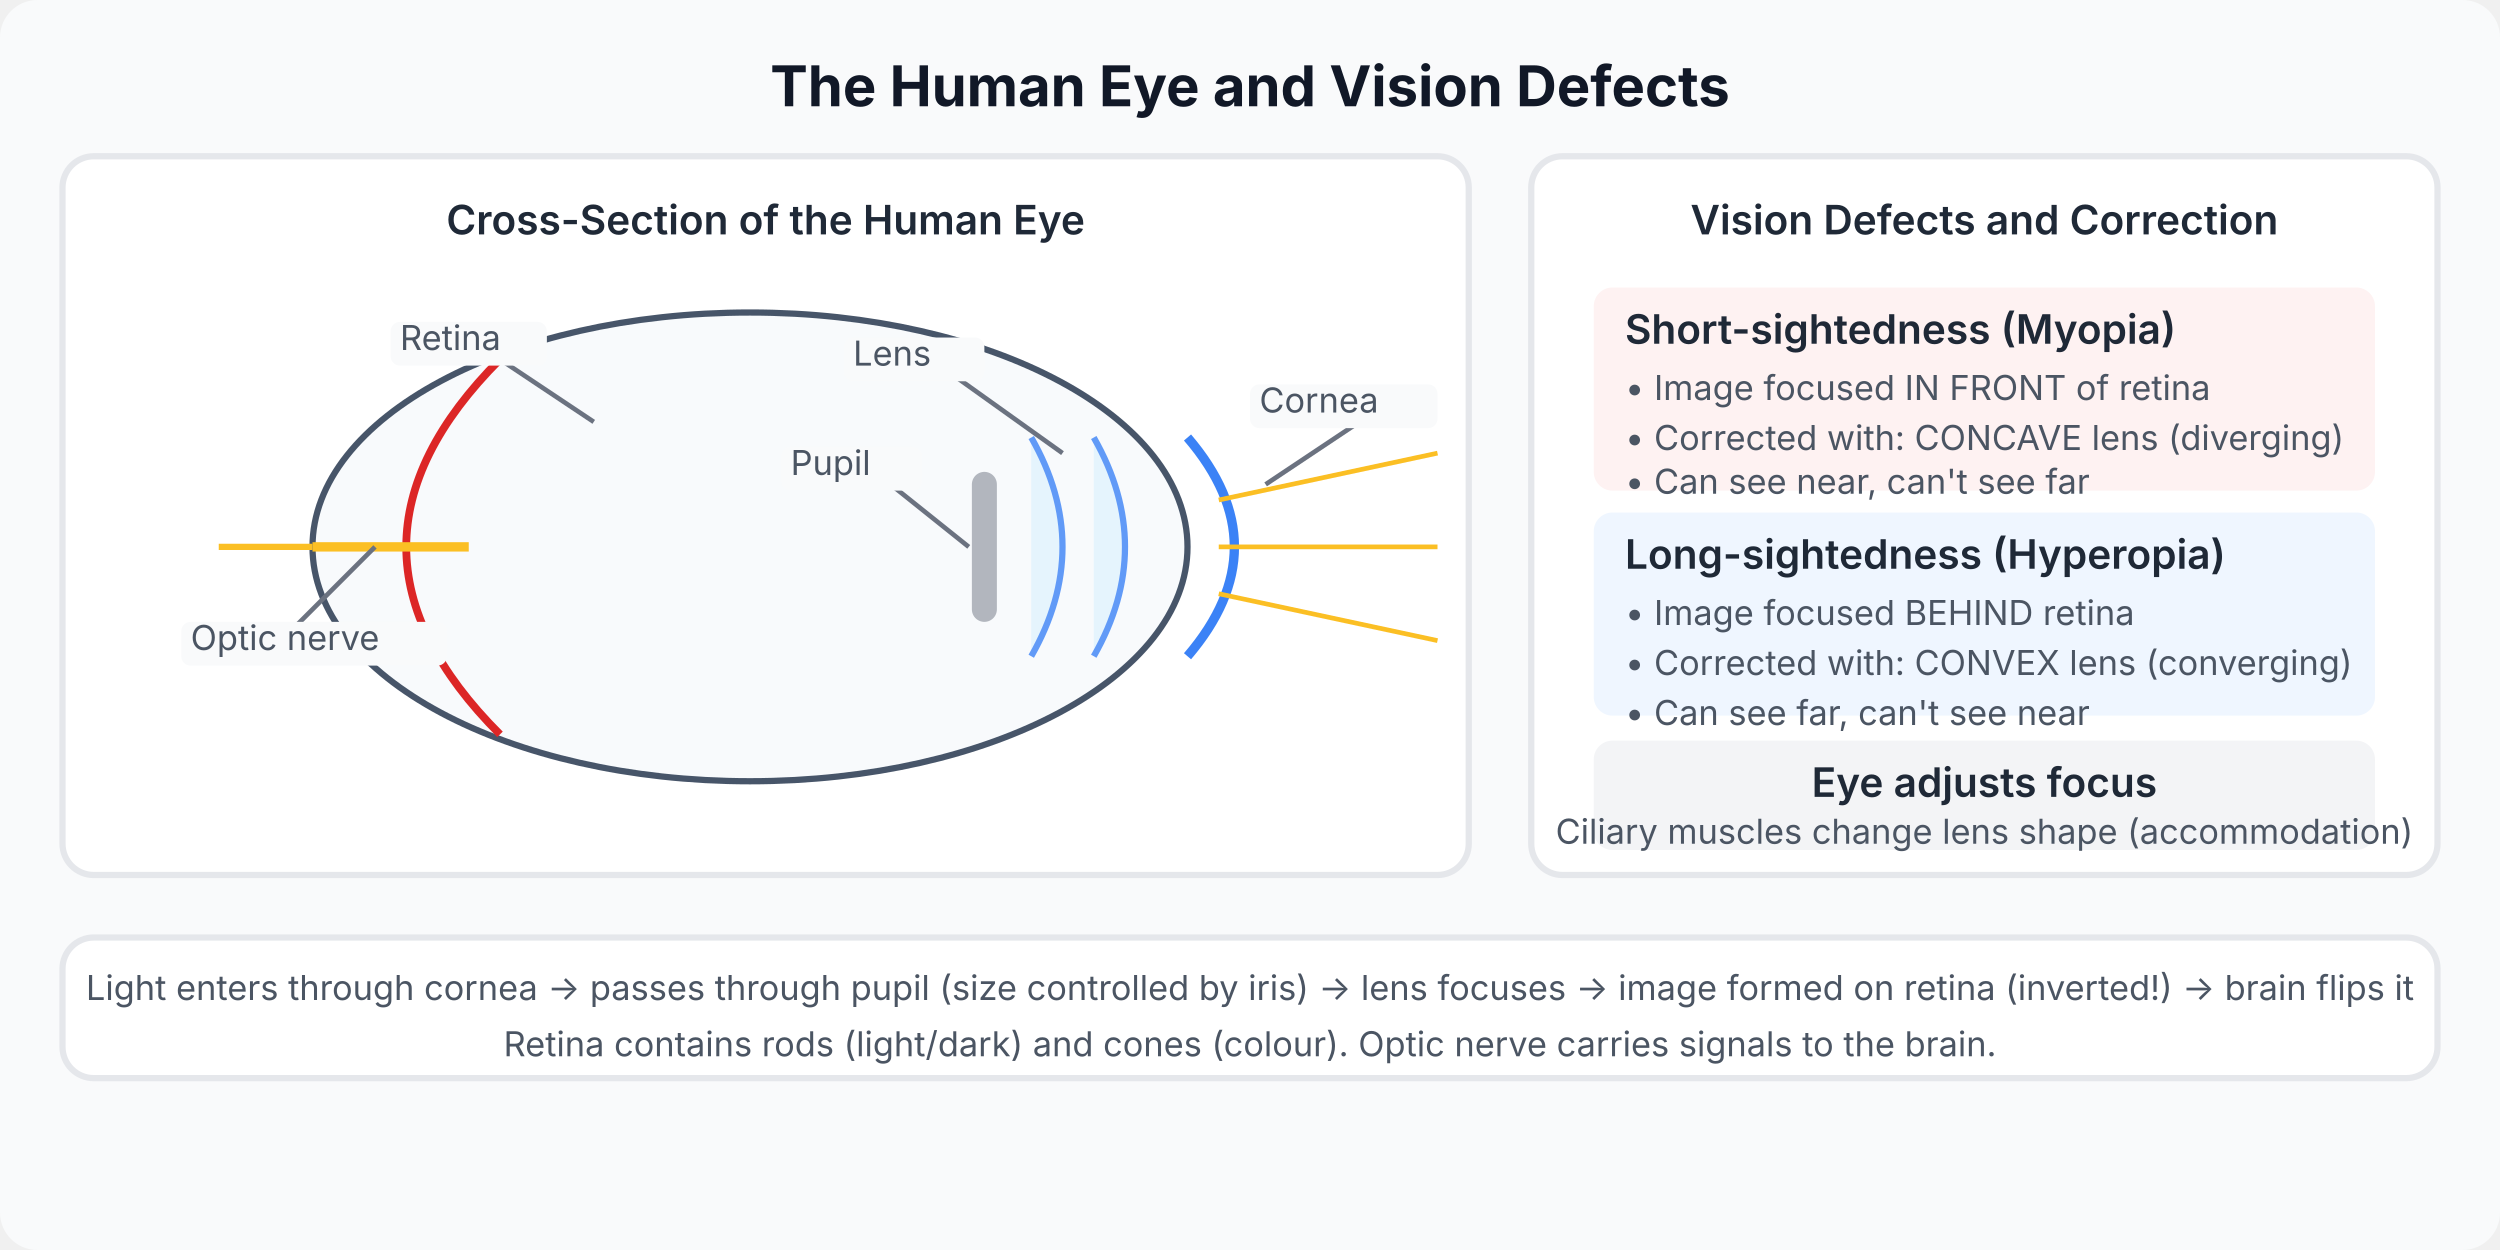
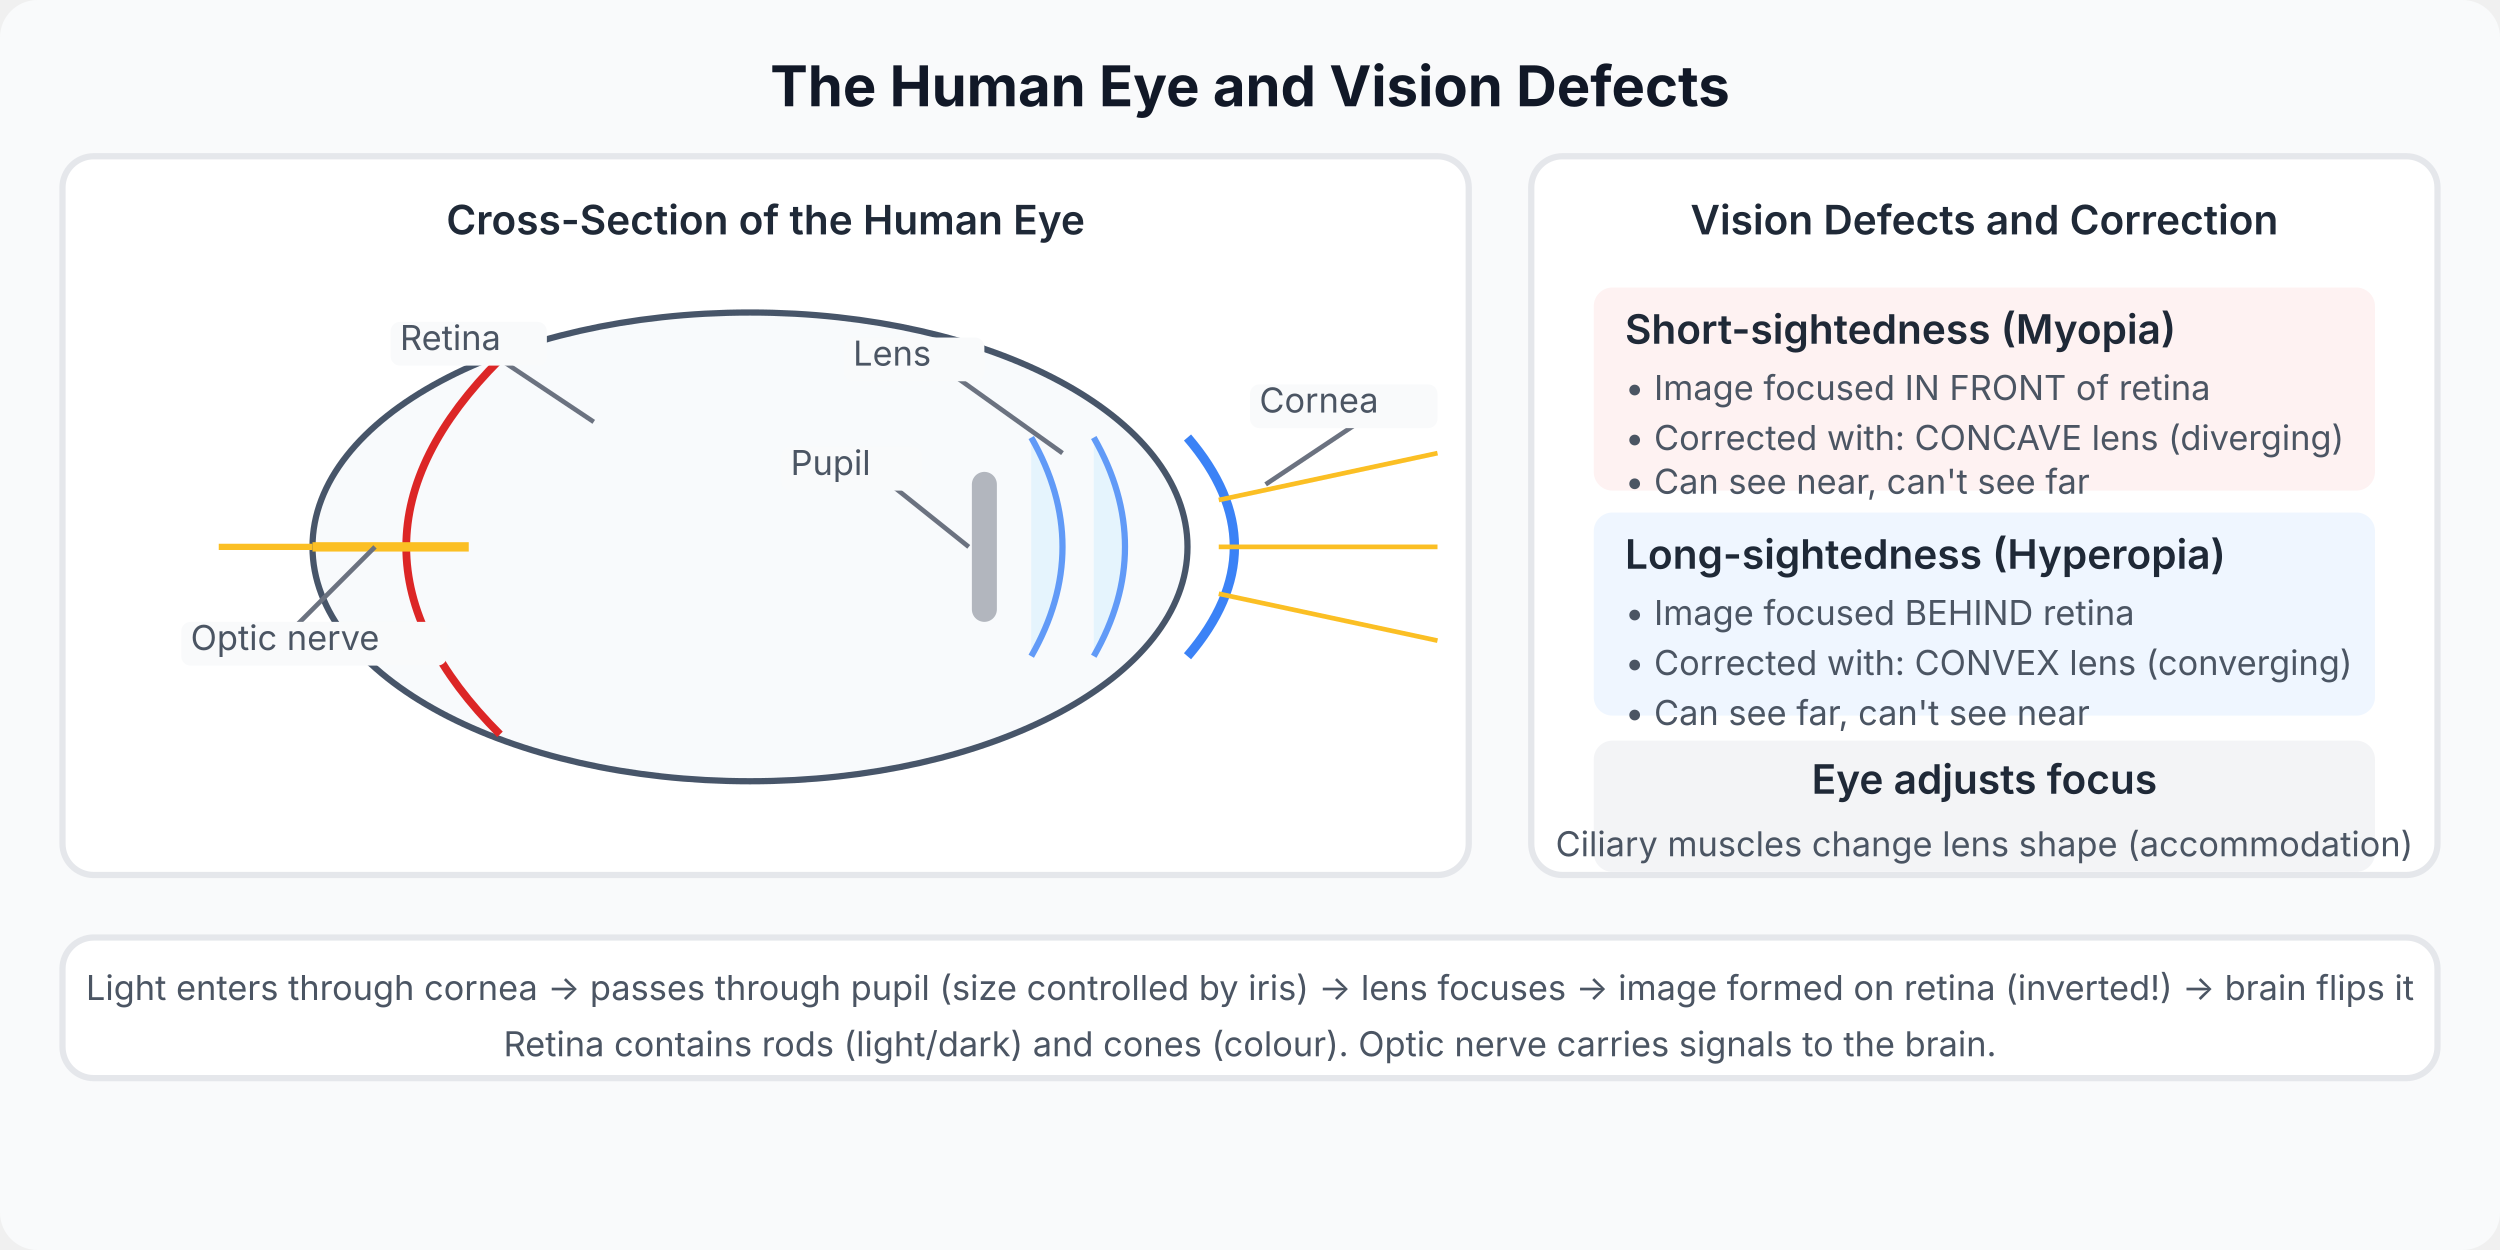
<svg xmlns="http://www.w3.org/2000/svg" viewBox="0 0 800 400" role="img" aria-labelledby="title desc">
  <defs>
    <style>
      .title { font-family: system-ui, -apple-system, BlinkMacSystemFont, sans-serif; font-size: 18px; font-weight: 700; fill: #111827; }
      .label { font-family: system-ui, -apple-system, BlinkMacSystemFont, sans-serif; font-size: 13px; font-weight: 600; fill: #1f2937; }
      .sublabel { font-family: system-ui, -apple-system, BlinkMacSystemFont, sans-serif; font-size: 11px; fill: #4b5563; }
      .line { stroke: #6b7280; stroke-width: 1.5; fill: none; }
      .box { fill: #ffffff; stroke: #e5e7eb; stroke-width: 2; }
      .label-bg { fill: #f9fafb; }
    </style>
  </defs>
  <rect width="800" height="400" fill="#f9fafb" rx="12" />
  <text x="400" y="34" text-anchor="middle" class="title">The Human Eye and Vision Defects</text>
  <rect x="20" y="50" width="450" height="230" rx="10" class="box" />
  <text x="245" y="75" text-anchor="middle" class="label">Cross-Section of the Human Eye</text>
  <g transform="translate(40, 95)">
    <ellipse cx="200" cy="80" rx="140" ry="75" fill="#f8fafc" stroke="#475569" stroke-width="2" />
    <path d="M340,45 Q370,80 340,115" fill="none" stroke="#3b82f6" stroke-width="3" />
    <path d="M290,45 Q310,80 290,115" fill="#e0f2fe" stroke="#3b82f6" stroke-width="2" opacity="0.8" />
    <path d="M310,45 Q330,80 310,115" fill="#e0f2fe" stroke="#3b82f6" stroke-width="2" opacity="0.8" />
    <path d="M275,60 L275,100" stroke="#6b7280" stroke-width="8" stroke-linecap="round" opacity="0.5" />
    <path d="M120,20 Q60,80 120,140" fill="none" stroke="#dc2626" stroke-width="2.5" />
    <line x1="110" y1="80" x2="60" y2="80" stroke="#fbbf24" stroke-width="3" />
    <line x1="60" y1="80" x2="30" y2="80" stroke="#fbbf24" stroke-width="2" />
    <line x1="420" y1="50" x2="350" y2="65" stroke="#fbbf24" stroke-width="1.5" />
    <line x1="420" y1="80" x2="350" y2="80" stroke="#fbbf24" stroke-width="1.5" />
    <line x1="420" y1="110" x2="350" y2="95" stroke="#fbbf24" stroke-width="1.5" />
    <line x1="365" y1="60" x2="395" y2="40" class="line" />
    <rect x="360" y="28" width="60" height="14" rx="3" class="label-bg" />
    <text x="363" y="37" class="sublabel">Cornea</text>
    <line x1="300" y1="50" x2="265" y2="25" class="line" />
    <rect x="230" y="13" width="45" height="14" rx="3" class="label-bg" />
    <text x="233" y="22" class="sublabel">Lens</text>
    <line x1="270" y1="80" x2="245" y2="60" class="line" />
    <rect x="210" y="48" width="45" height="14" rx="3" class="label-bg" />
    <text x="213" y="57" class="sublabel">Pupil</text>
    <line x1="150" y1="40" x2="120" y2="20" class="line" />
    <rect x="85" y="8" width="50" height="14" rx="3" class="label-bg" />
    <text x="88" y="17" class="sublabel">Retina</text>
    <line x1="80" y1="80" x2="50" y2="110" class="line" />
    <rect x="18" y="104" width="85" height="14" rx="3" class="label-bg" />
    <text x="21" y="113" class="sublabel">Optic nerve</text>
  </g>
  <rect x="490" y="50" width="290" height="230" rx="10" class="box" />
  <text x="635" y="75" text-anchor="middle" class="label">Vision Defects and Correction</text>
  <g transform="translate(510, 92)">
    <rect x="0" y="0" width="250" height="65" rx="6" fill="#fef2f2" />
    <text x="10" y="18" class="label" fill="#dc2626">Short-sightedness (Myopia)</text>
    <text x="10" y="36" class="sublabel">• Image focused IN FRONT of retina</text>
    <text x="10" y="52" class="sublabel">• Corrected with: CONCAVE lens (diverging)</text>
    <text x="10" y="66" class="sublabel">• Can see near, can't see far</text>
    <rect x="0" y="72" width="250" height="65" rx="6" fill="#eff6ff" />
    <text x="10" y="90" class="label" fill="#3b82f6">Long-sightedness (Hyperopia)</text>
    <text x="10" y="108" class="sublabel">• Image focused BEHIND retina</text>
    <text x="10" y="124" class="sublabel">• Corrected with: CONVEX lens (converging)</text>
    <text x="10" y="140" class="sublabel">• Can see far, can't see near</text>
-     <rect x="0" y="145" width="250" height="35" rx="6" fill="#f3f4f6" />
-     <text x="125" y="163" text-anchor="middle" class="label">Eye adjusts focus</text>
-     <text x="125" y="178" text-anchor="middle" class="sublabel">Ciliary muscles change lens shape (accommodation)</text>
+     <rect x="0" y="145" width="250" height="42" rx="6" fill="#f3f4f6" />
+     <text x="125" y="162" text-anchor="middle" class="label">Eye adjusts focus</text>
+     <text x="125" y="182" text-anchor="middle" class="sublabel">Ciliary muscles change lens shape (accommodation)</text>
  </g>
  <rect x="20" y="300" width="760" height="45" rx="10" class="box" />
  <text x="400" y="320" text-anchor="middle" class="sublabel">Light enters through cornea → passes through pupil (size controlled by iris) → lens focuses → image formed on retina (inverted!) → brain flips it</text>
  <text x="400" y="338" text-anchor="middle" class="sublabel">Retina contains rods (light/dark) and cones (colour). Optic nerve carries signals to the brain.</text>
</svg>
